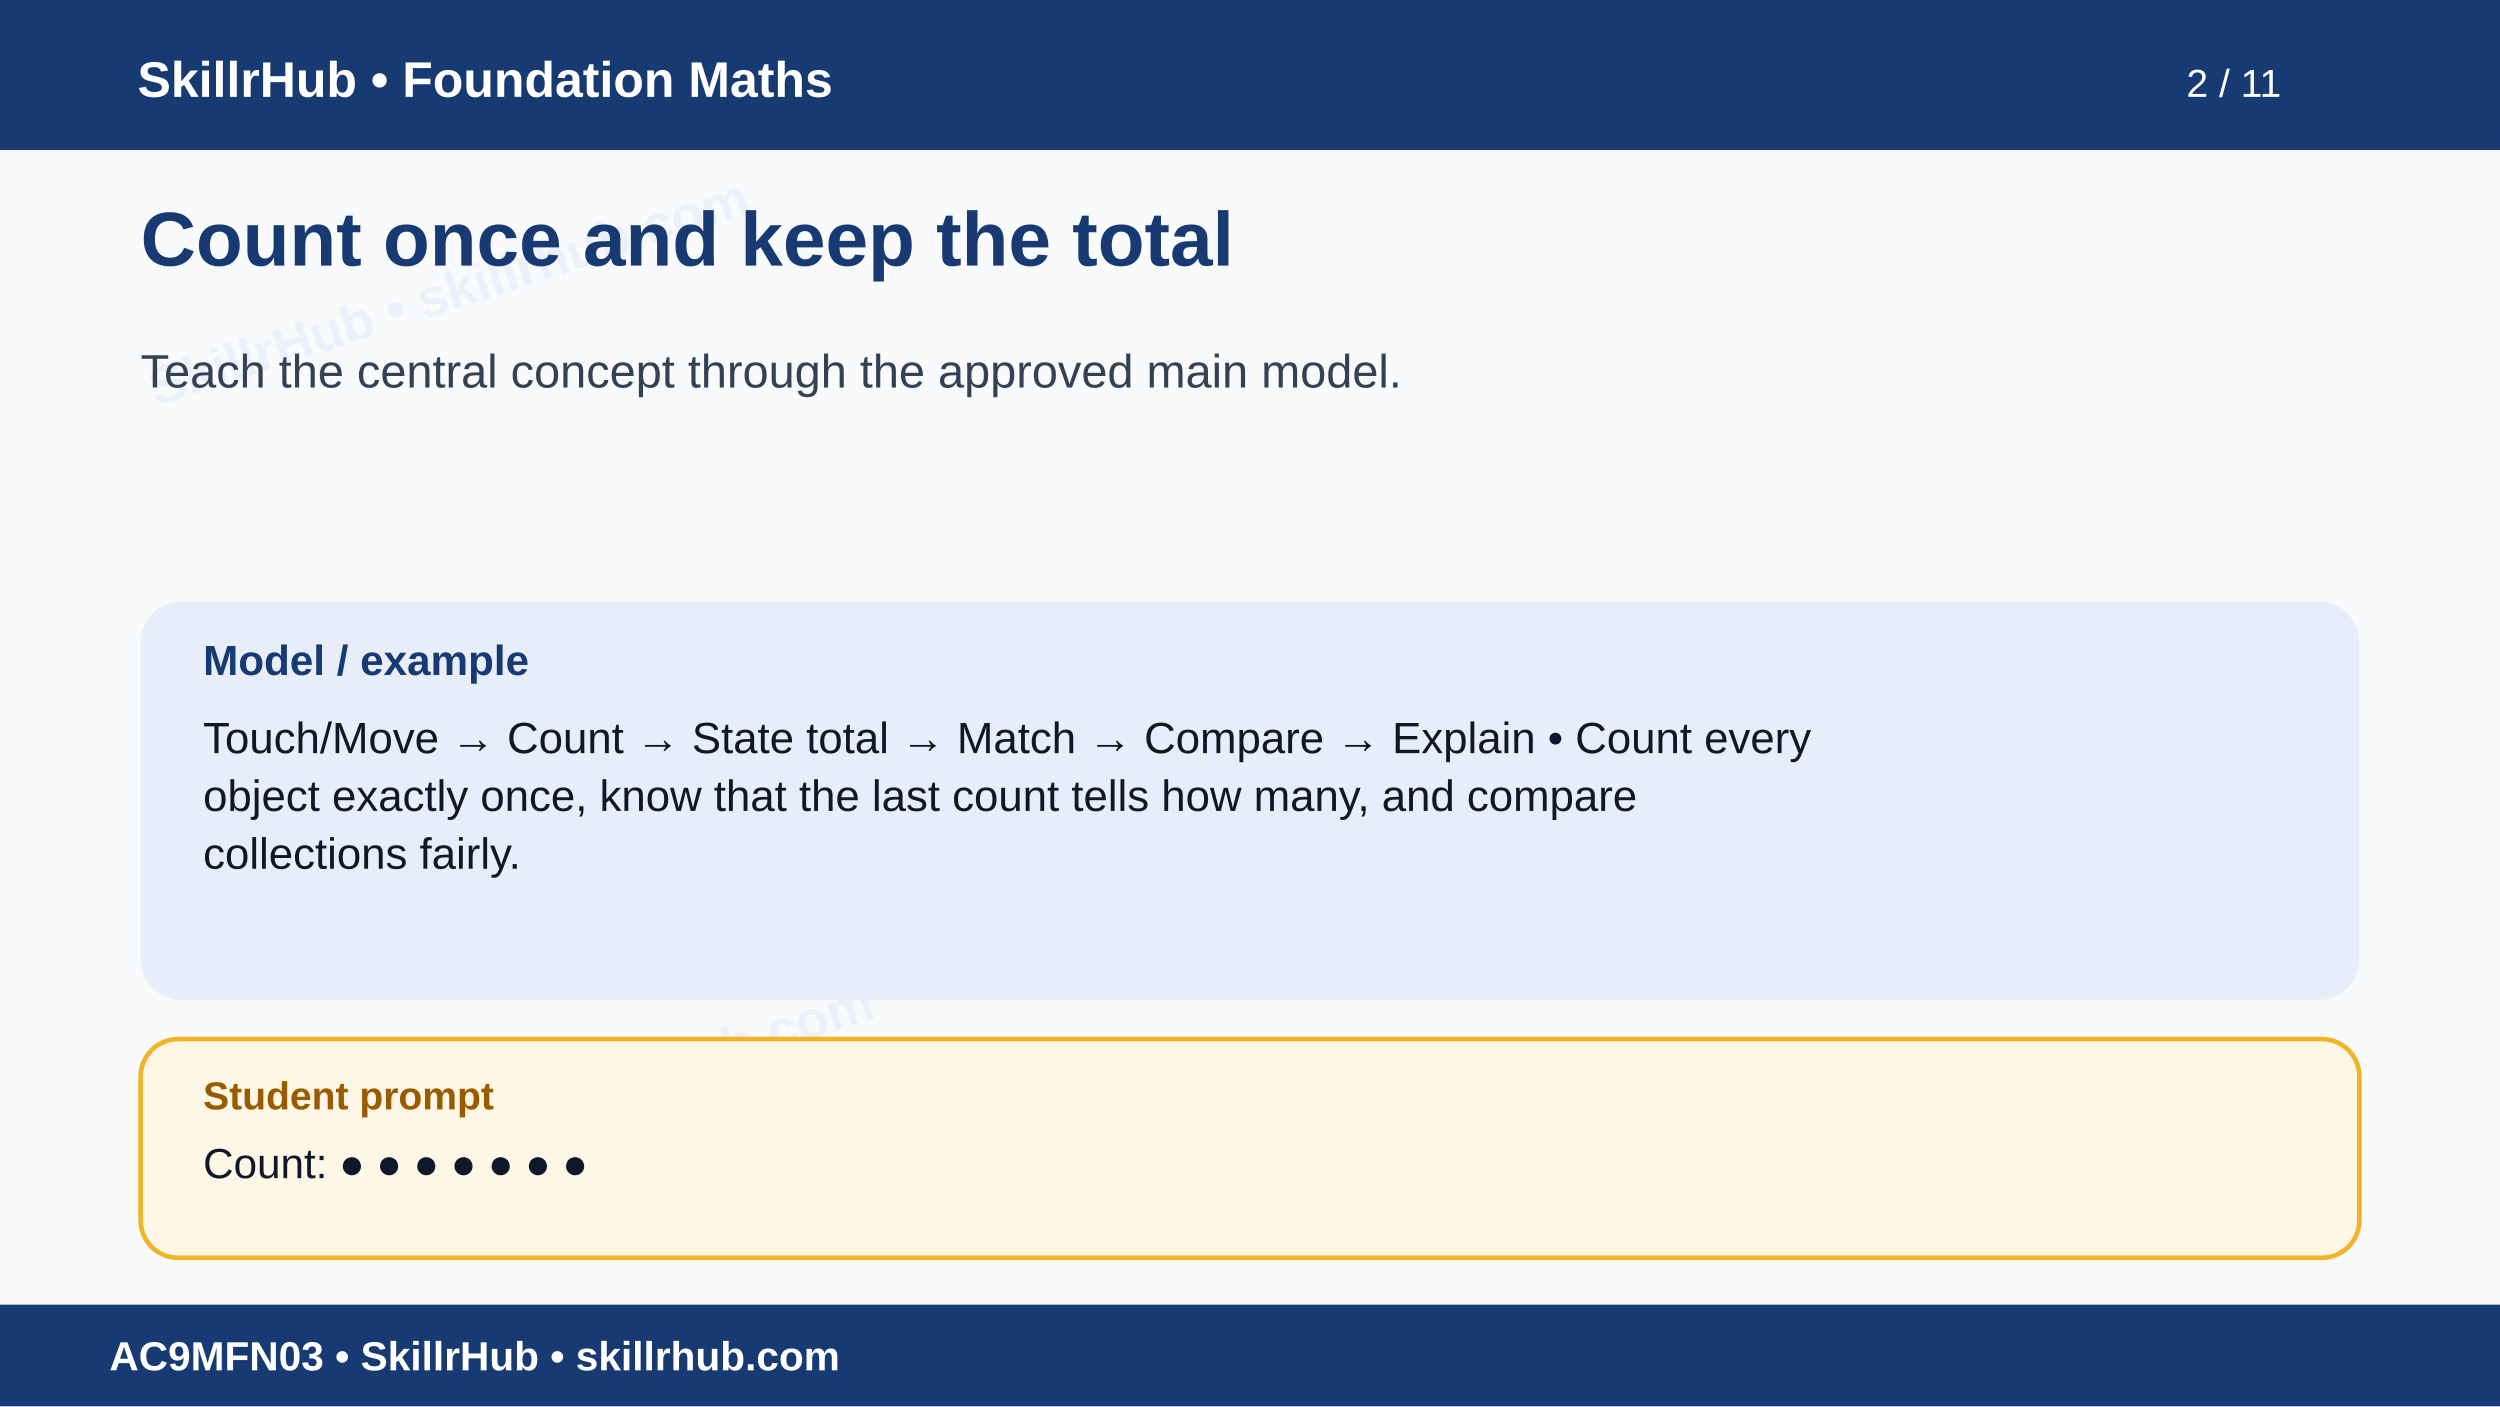
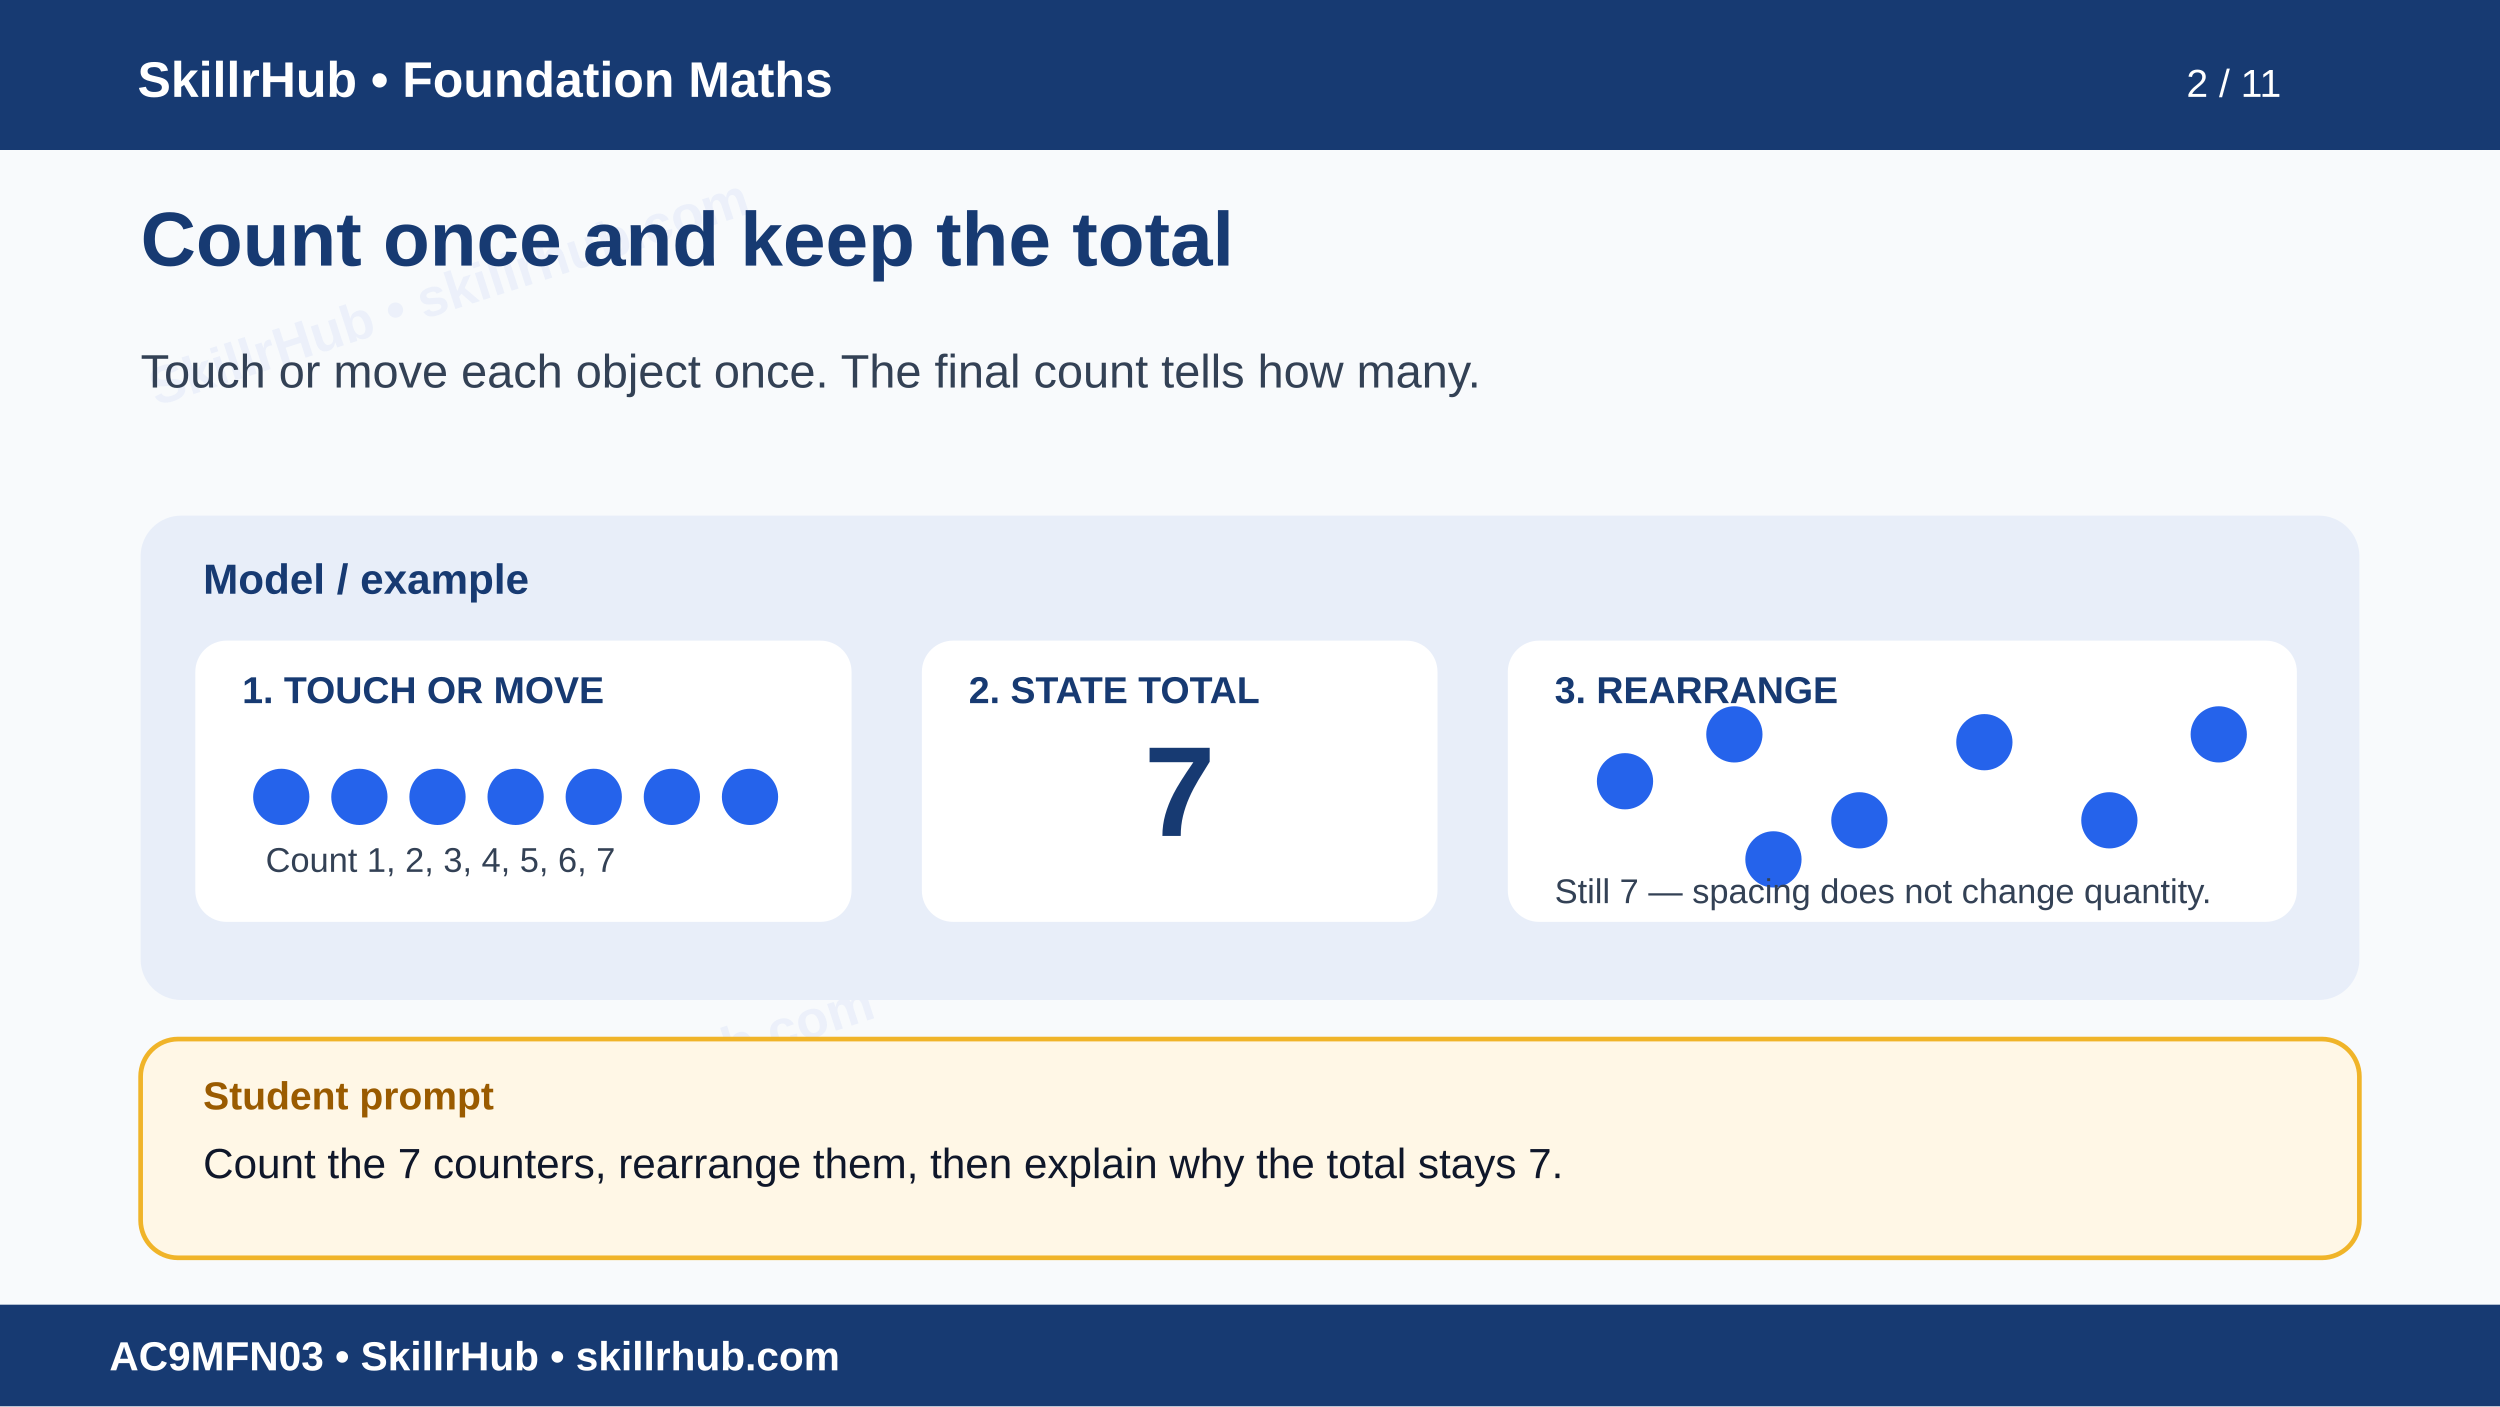
<svg xmlns="http://www.w3.org/2000/svg" width="1600" height="900" viewBox="0 0 1600 900">
  <rect width="1600" height="900" fill="#f8fafc" />
  <g opacity=".055" fill="#1d4ed8" font-family="Arial" font-size="34" font-weight="700">
    <text x="100" y="260" transform="rotate(-18 100 260)">SkillrHub • skillrhub.com</text>
    <text x="760" y="565" transform="rotate(-18 760 565)">SkillrHub • skillrhub.com</text>
    <text x="180" y="775" transform="rotate(-18 180 775)">SkillrHub • skillrhub.com</text>
  </g>
  <rect width="1600" height="96" fill="#173a72" />
  <text x="88" y="62" fill="white" font-family="Arial" font-size="32" font-weight="700">SkillrHub • Foundation Maths</text>
  <text x="1460" y="62" text-anchor="end" fill="white" font-family="Arial" font-size="25">2 / 11</text>
  <text x="90" y="170" fill="#173a72" font-family="Arial" font-size="49" font-weight="700">Count once and keep the total</text>
-   <text x="90" y="248" fill="#334155" font-family="Arial" font-size="30" font-weight="400">Teach the central concept through the approved main model.</text>
-   <rect x="90" y="385" width="1420" height="255" rx="26" fill="#e8eef9" />
-   <text x="130" y="432" fill="#173a72" font-family="Arial" font-size="27" font-weight="700">Model / example</text>
-   <text x="130" y="482" fill="#0f172a" font-family="Arial" font-size="28" font-weight="400">Touch/Move → Count → State total → Match → Compare → Explain • Count every</text>
-   <text x="130" y="519" fill="#0f172a" font-family="Arial" font-size="28" font-weight="400">object exactly once, know that the last count tells how many, and compare</text>
-   <text x="130" y="556" fill="#0f172a" font-family="Arial" font-size="28" font-weight="400">collections fairly.</text>
+   <text x="90" y="248" fill="#334155" font-family="Arial" font-size="30">Touch or move each object once. The final count tells how many.</text>
+   <rect x="90" y="330" width="1420" height="310" rx="26" fill="#e8eef9" />
+   <text x="130" y="380" fill="#173a72" font-family="Arial" font-size="27" font-weight="700">Model / example</text>
+   <rect x="125" y="410" width="420" height="180" rx="20" fill="white" />
+   <text x="155" y="450" fill="#173a72" font-family="Arial" font-size="24" font-weight="700">1. TOUCH OR MOVE</text>
+   <g fill="#2563eb">
+     <circle cx="180" cy="510" r="18" />
+     <circle cx="230" cy="510" r="18" />
+     <circle cx="280" cy="510" r="18" />
+     <circle cx="330" cy="510" r="18" />
+     <circle cx="380" cy="510" r="18" />
+     <circle cx="430" cy="510" r="18" />
+     <circle cx="480" cy="510" r="18" />
+   </g>
+   <text x="170" y="558" fill="#334155" font-family="Arial" font-size="22">Count 1, 2, 3, 4, 5, 6, 7</text>
+   <rect x="590" y="410" width="330" height="180" rx="20" fill="white" />
+   <text x="620" y="450" fill="#173a72" font-family="Arial" font-size="24" font-weight="700">2. STATE TOTAL</text>
+   <text x="755" y="535" text-anchor="middle" fill="#173a72" font-family="Arial" font-size="82" font-weight="700">7</text>
+   <rect x="965" y="410" width="505" height="180" rx="20" fill="white" />
+   <text x="995" y="450" fill="#173a72" font-family="Arial" font-size="24" font-weight="700">3. REARRANGE</text>
+   <g fill="#2563eb">
+     <circle cx="1040" cy="500" r="18" />
+     <circle cx="1110" cy="470" r="18" />
+     <circle cx="1190" cy="525" r="18" />
+     <circle cx="1270" cy="475" r="18" />
+     <circle cx="1350" cy="525" r="18" />
+     <circle cx="1420" cy="470" r="18" />
+     <circle cx="1135" cy="550" r="18" />
+   </g>
+   <text x="995" y="578" fill="#334155" font-family="Arial" font-size="22">Still 7 — spacing does not change quantity.</text>
  <rect x="90" y="665" width="1420" height="140" rx="24" fill="#fff7e6" stroke="#f0b429" stroke-width="3" />
  <text x="130" y="710" fill="#9a5b00" font-family="Arial" font-size="25" font-weight="700">Student prompt</text>
-   <text x="130" y="754" fill="#0f172a" font-family="Arial" font-size="27" font-weight="400">Count: ● ● ● ● ● ● ●</text>
+   <text x="130" y="754" fill="#0f172a" font-family="Arial" font-size="27">Count the 7 counters, rearrange them, then explain why the total stays 7.</text>
  <rect y="835" width="1600" height="65" fill="#173a72" />
  <text x="70" y="877" fill="white" font-family="Arial" font-size="26" font-weight="700">AC9MFN03 • SkillrHub • skillrhub.com</text>
</svg>
